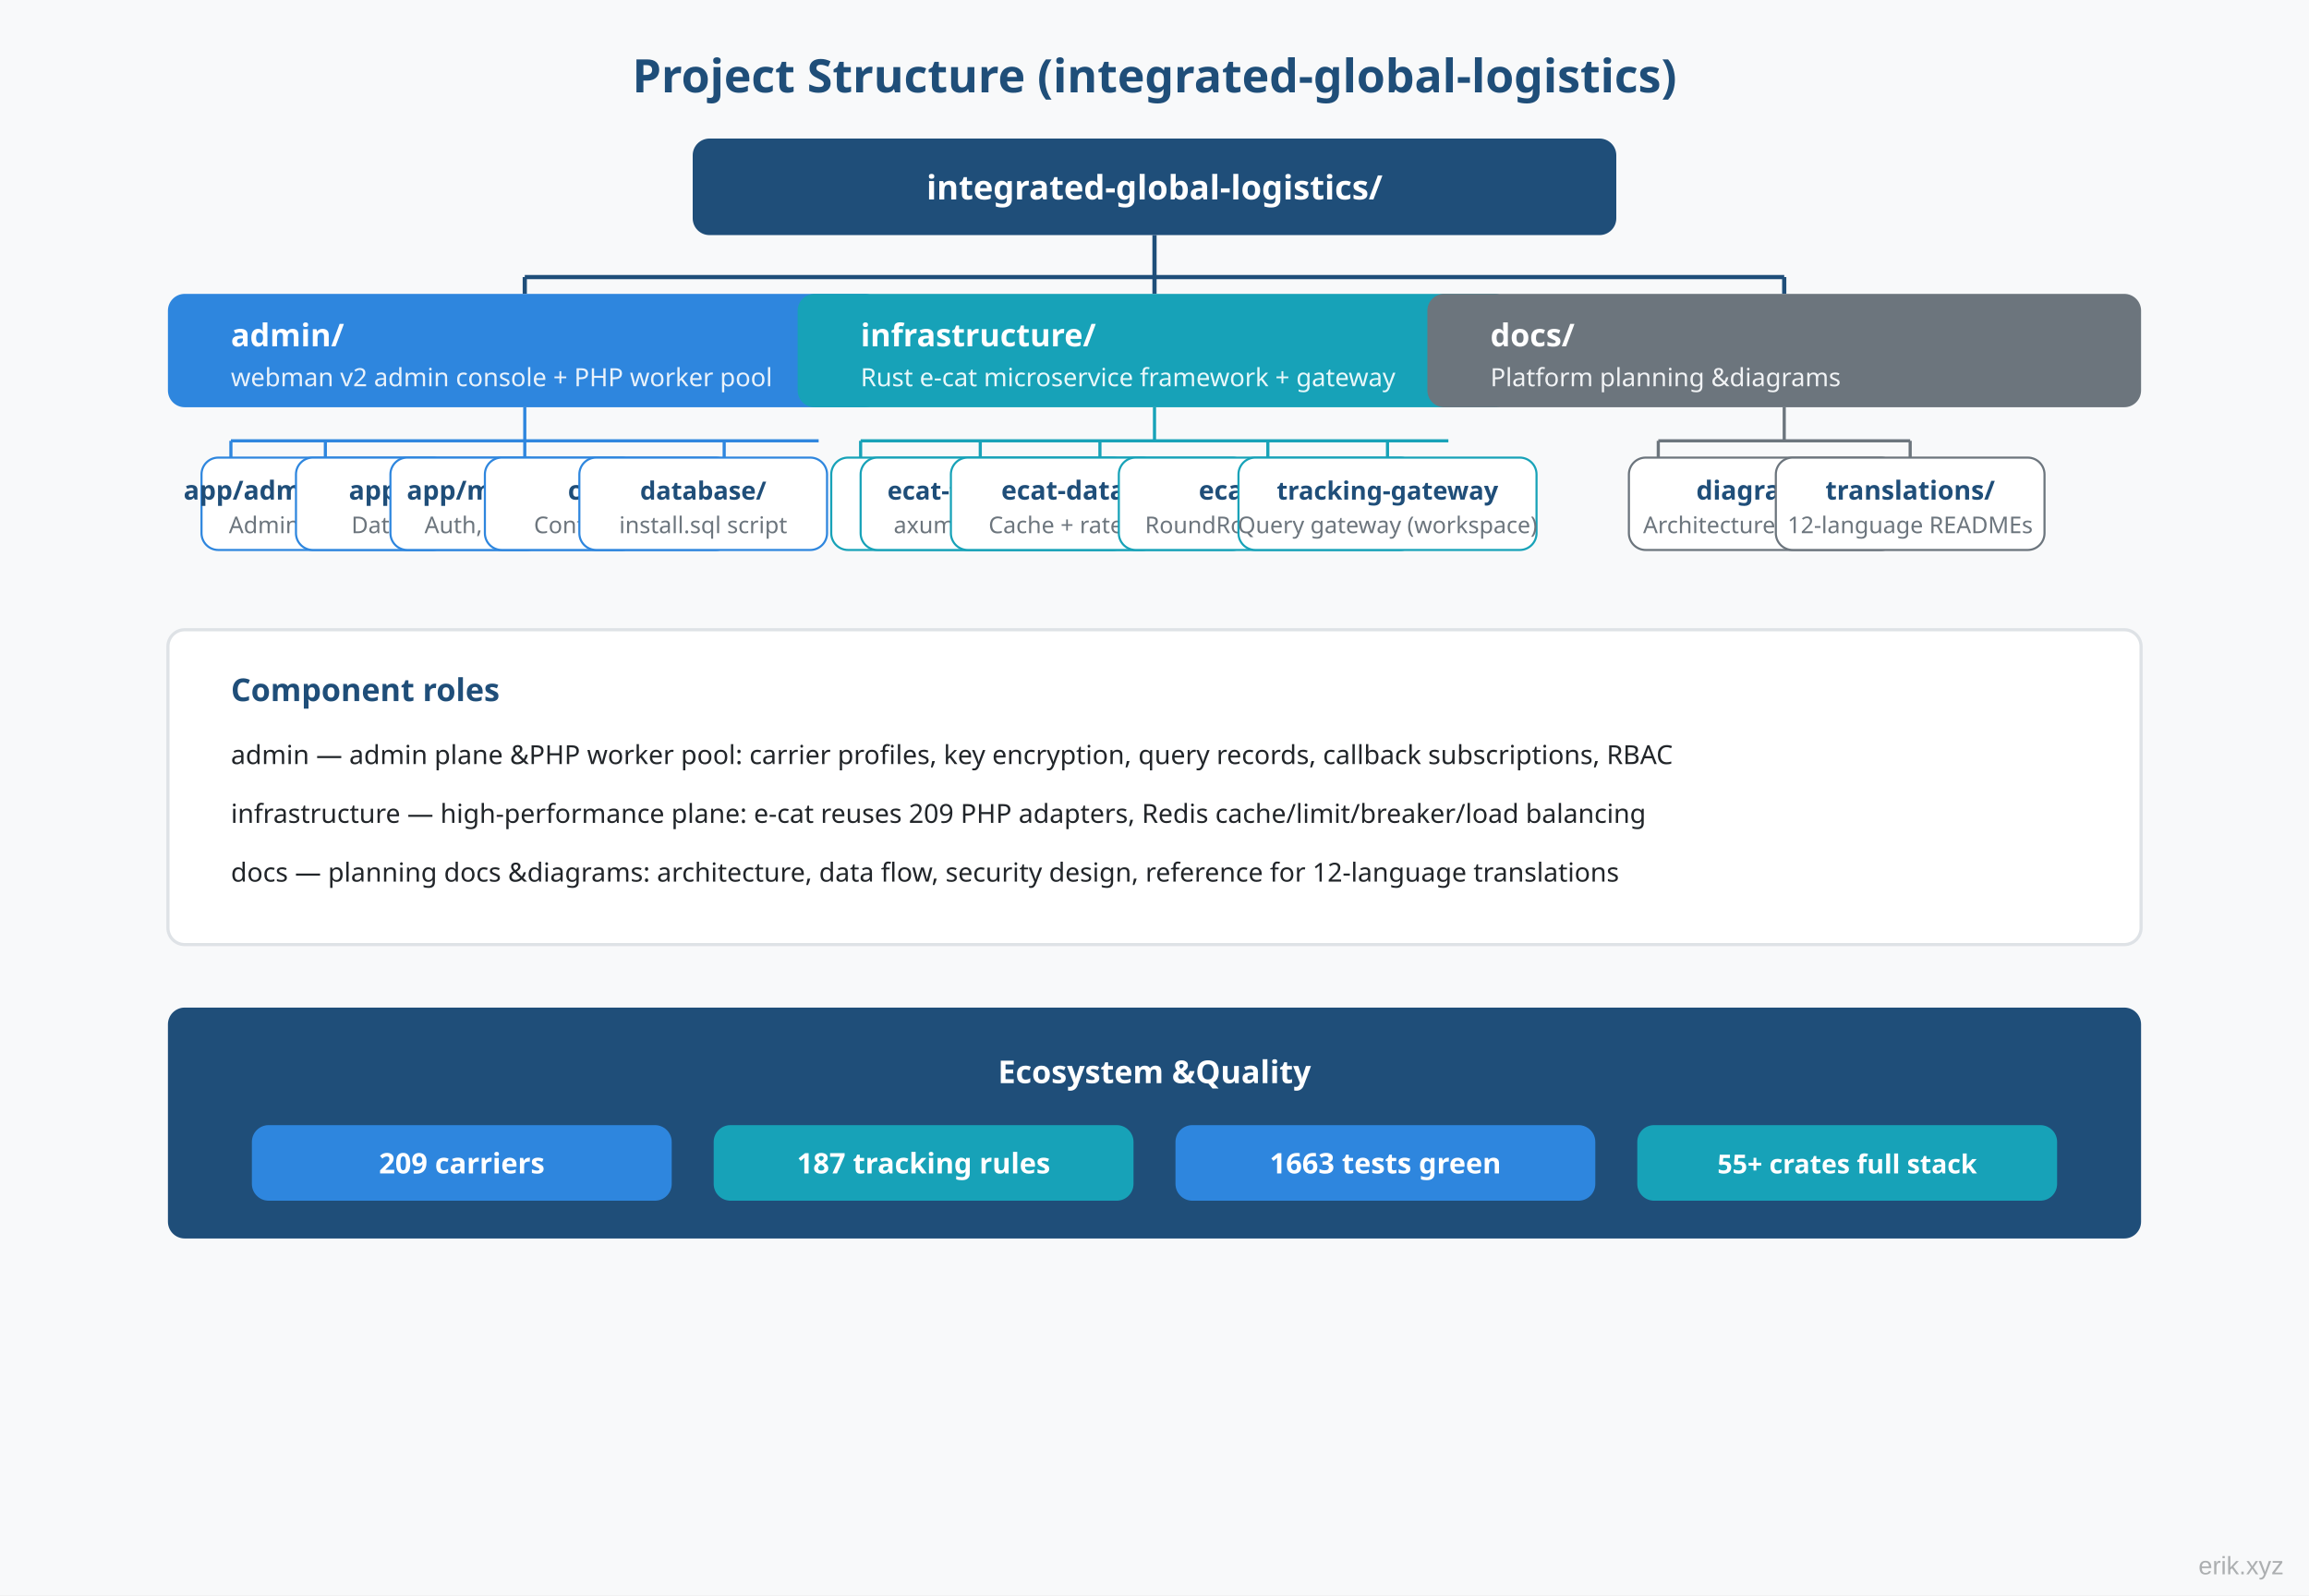
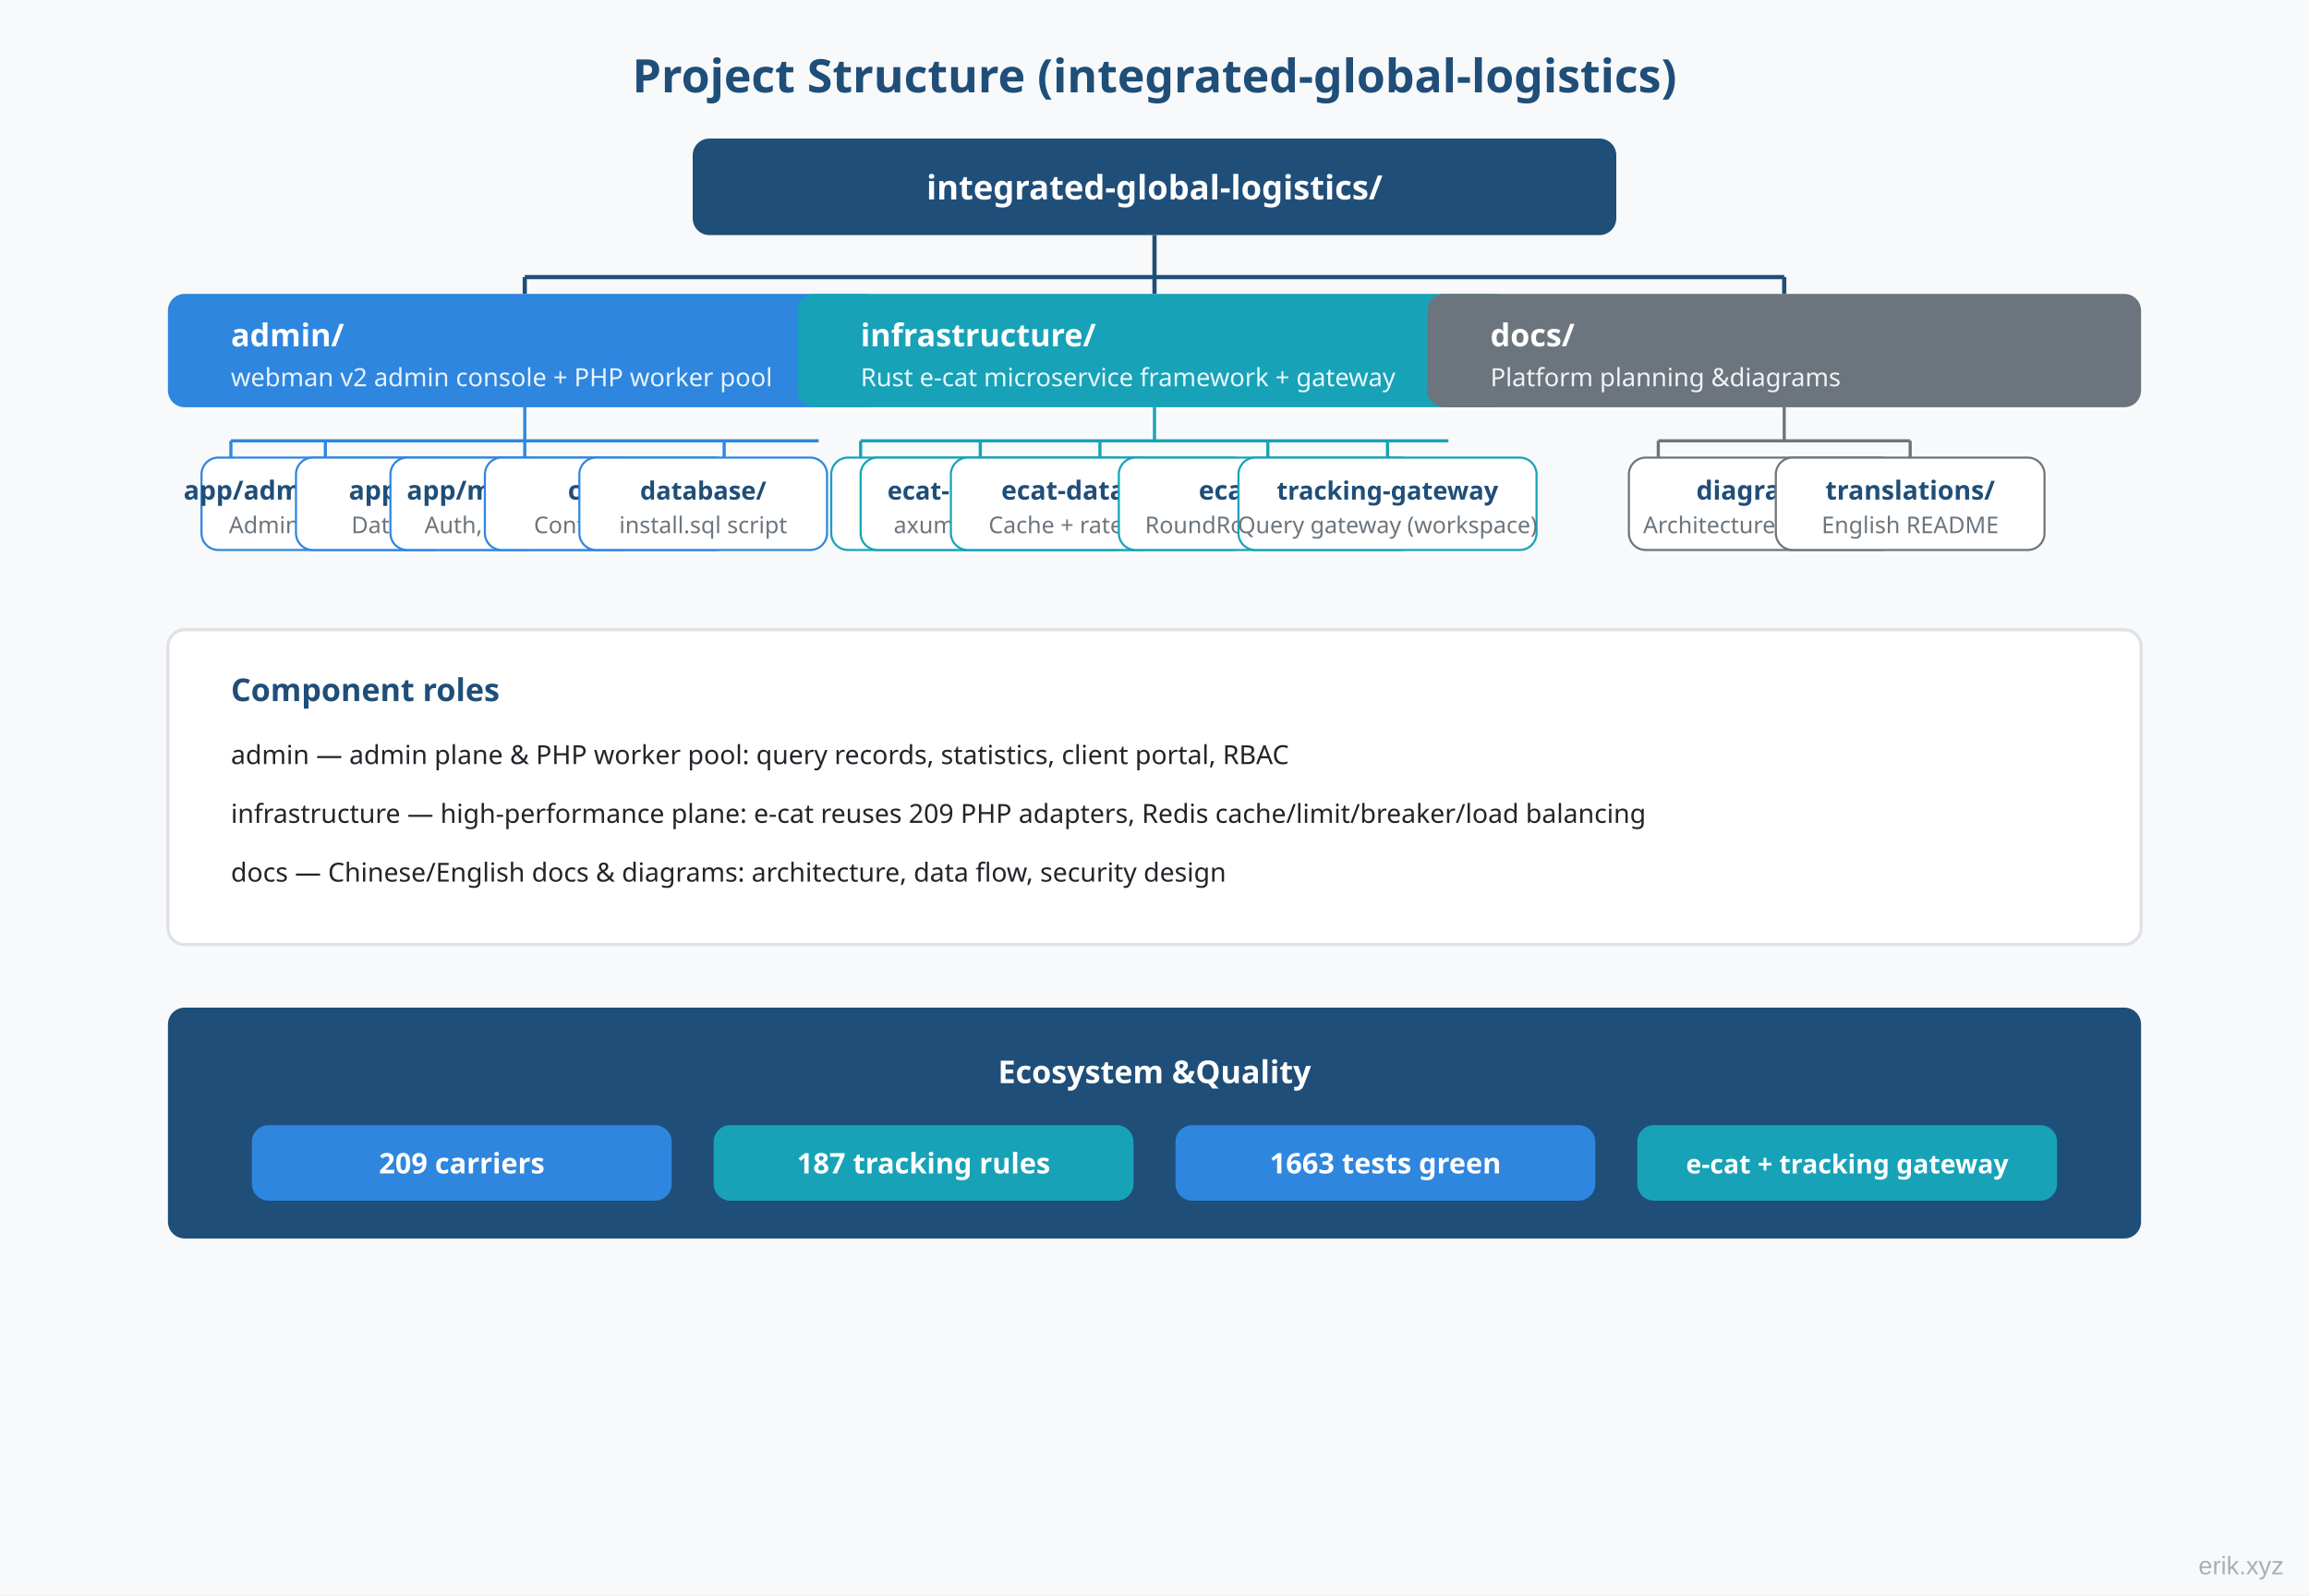
<svg xmlns="http://www.w3.org/2000/svg" viewBox="0 0 1100 760" font-family="'PingFang SC','Noto Sans SC','Microsoft YaHei',sans-serif">
  <defs>
    <marker id="arrow" viewBox="0 0 10 10" refX="9" refY="5" markerWidth="8" markerHeight="8" orient="auto-start-reverse">
      <path d="M0,0 L10,5 L0,10 z" fill="#1F4E79" />
    </marker>
  </defs>
  <rect x="0" y="0" width="1100" height="760" fill="#F8F9FA" />
  <text x="550" y="44" text-anchor="middle" font-size="22" font-weight="bold" fill="#1F4E79">Project Structure (integrated-global-logistics)</text>
  <rect x="330" y="66" width="440" height="46" rx="8" fill="#1F4E79" />
  <text x="550" y="95" text-anchor="middle" font-size="16" font-weight="bold" fill="#FFFFFF">integrated-global-logistics/</text>
  <line x1="550" y1="112" x2="550" y2="132" stroke="#1F4E79" stroke-width="2" />
  <line x1="250" y1="132" x2="850" y2="132" stroke="#1F4E79" stroke-width="2" />
  <line x1="250" y1="132" x2="250" y2="140" stroke="#1F4E79" stroke-width="2" />
  <line x1="550" y1="132" x2="550" y2="140" stroke="#1F4E79" stroke-width="2" />
  <line x1="850" y1="132" x2="850" y2="140" stroke="#1F4E79" stroke-width="2" />
  <rect x="80" y="140" width="340" height="54" rx="8" fill="#2E86DE" />
  <text x="110" y="165" font-size="15" font-weight="bold" fill="#FFFFFF">admin/</text>
  <text x="110" y="184" font-size="12" fill="#E9F2FB">webman v2 admin console + PHP worker pool</text>
  <line x1="250" y1="194" x2="250" y2="210" stroke="#2E86DE" stroke-width="1.5" />
  <line x1="110" y1="210" x2="390" y2="210" stroke="#2E86DE" stroke-width="1.5" />
  <line x1="110" y1="210" x2="110" y2="218" stroke="#2E86DE" stroke-width="1.5" />
  <line x1="155" y1="210" x2="155" y2="218" stroke="#2E86DE" stroke-width="1.5" />
  <line x1="250" y1="210" x2="250" y2="218" stroke="#2E86DE" stroke-width="1.5" />
  <line x1="345" y1="210" x2="345" y2="218" stroke="#2E86DE" stroke-width="1.5" />
  <rect x="96" y="218" width="118" height="44" rx="8" fill="#FFFFFF" stroke="#2E86DE" />
  <text x="155" y="238" text-anchor="middle" font-size="12.5" font-weight="bold" fill="#1F4E79">app/admin/controller</text>
  <text x="155" y="254" text-anchor="middle" font-size="11" fill="#6C757D">Admin controllers</text>
  <rect x="141" y="218" width="118" height="44" rx="8" fill="#FFFFFF" stroke="#2E86DE" />
  <text x="200" y="238" text-anchor="middle" font-size="12.5" font-weight="bold" fill="#1F4E79">app/model</text>
  <text x="200" y="254" text-anchor="middle" font-size="11" fill="#6C757D">Data models</text>
  <rect x="186" y="218" width="118" height="44" rx="8" fill="#FFFFFF" stroke="#2E86DE" />
  <text x="245" y="238" text-anchor="middle" font-size="12.5" font-weight="bold" fill="#1F4E79">app/middleware</text>
  <text x="245" y="254" text-anchor="middle" font-size="11" fill="#6C757D">Auth, limit, audit</text>
  <rect x="231" y="218" width="118" height="44" rx="8" fill="#FFFFFF" stroke="#2E86DE" />
  <text x="290" y="238" text-anchor="middle" font-size="12.5" font-weight="bold" fill="#1F4E79">config</text>
  <text x="290" y="254" text-anchor="middle" font-size="11" fill="#6C757D">Configuration</text>
  <rect x="276" y="218" width="118" height="44" rx="8" fill="#FFFFFF" stroke="#2E86DE" />
  <text x="335" y="238" text-anchor="middle" font-size="12" font-weight="bold" fill="#1F4E79">database/</text>
  <text x="335" y="254" text-anchor="middle" font-size="11" fill="#6C757D">install.sql script</text>
  <rect x="380" y="140" width="340" height="54" rx="8" fill="#17A2B8" />
  <text x="410" y="165" font-size="15" font-weight="bold" fill="#FFFFFF">infrastructure/</text>
  <text x="410" y="184" font-size="12" fill="#E8F8FA">Rust e-cat microservice framework + gateway</text>
  <line x1="550" y1="194" x2="550" y2="210" stroke="#17A2B8" stroke-width="1.5" />
  <line x1="410" y1="210" x2="690" y2="210" stroke="#17A2B8" stroke-width="1.5" />
  <line x1="410" y1="210" x2="410" y2="218" stroke="#17A2B8" stroke-width="1.5" />
  <line x1="467" y1="210" x2="467" y2="218" stroke="#17A2B8" stroke-width="1.5" />
  <line x1="524" y1="210" x2="524" y2="218" stroke="#17A2B8" stroke-width="1.5" />
  <line x1="604" y1="210" x2="604" y2="218" stroke="#17A2B8" stroke-width="1.5" />
  <line x1="661" y1="210" x2="661" y2="218" stroke="#17A2B8" stroke-width="1.5" />
  <rect x="396" y="218" width="142" height="44" rx="8" fill="#FFFFFF" stroke="#17A2B8" />
  <text x="467" y="238" text-anchor="middle" font-size="12.5" font-weight="bold" fill="#1F4E79">ecat</text>
  <text x="467" y="254" text-anchor="middle" font-size="11" fill="#6C757D">Aggregation crate</text>
  <rect x="410" y="218" width="142" height="44" rx="8" fill="#FFFFFF" stroke="#17A2B8" />
  <text x="481" y="238" text-anchor="middle" font-size="12" font-weight="bold" fill="#1F4E79">ecat-transport-http</text>
  <text x="481" y="254" text-anchor="middle" font-size="11" fill="#6C757D">axum HTTP transport</text>
  <rect x="453" y="218" width="142" height="44" rx="8" fill="#FFFFFF" stroke="#17A2B8" />
  <text x="524" y="238" text-anchor="middle" font-size="12.5" font-weight="bold" fill="#1F4E79">ecat-data-redis</text>
  <text x="524" y="254" text-anchor="middle" font-size="11" fill="#6C757D">Cache + rate limiting</text>
  <rect x="533" y="218" width="142" height="44" rx="8" fill="#FFFFFF" stroke="#17A2B8" />
  <text x="604" y="238" text-anchor="middle" font-size="12.5" font-weight="bold" fill="#1F4E79">ecat-client</text>
  <text x="604" y="254" text-anchor="middle" font-size="11" fill="#6C757D">RoundRobin balancing</text>
  <rect x="590" y="218" width="142" height="44" rx="8" fill="#FFFFFF" stroke="#17A2B8" />
  <text x="661" y="238" text-anchor="middle" font-size="12" font-weight="bold" fill="#1F4E79">tracking-gateway</text>
  <text x="661" y="254" text-anchor="middle" font-size="11" fill="#6C757D">Query gateway (workspace)</text>
  <rect x="680" y="140" width="340" height="54" rx="8" fill="#6C757D" />
  <text x="710" y="165" font-size="15" font-weight="bold" fill="#FFFFFF">docs/</text>
  <text x="710" y="184" font-size="12" fill="#F1F3F5">Platform planning &amp;diagrams</text>
  <line x1="850" y1="194" x2="850" y2="210" stroke="#6C757D" stroke-width="1.5" />
  <line x1="790" y1="210" x2="910" y2="210" stroke="#6C757D" stroke-width="1.5" />
  <line x1="790" y1="210" x2="790" y2="218" stroke="#6C757D" stroke-width="1.5" />
  <line x1="910" y1="210" x2="910" y2="218" stroke="#6C757D" stroke-width="1.5" />
  <rect x="776" y="218" width="128" height="44" rx="8" fill="#FFFFFF" stroke="#6C757D" />
  <text x="840" y="238" text-anchor="middle" font-size="12.5" font-weight="bold" fill="#1F4E79">diagrams/</text>
  <text x="840" y="254" text-anchor="middle" font-size="11" fill="#6C757D">Architecture diagrams</text>
  <rect x="846" y="218" width="128" height="44" rx="8" fill="#FFFFFF" stroke="#6C757D" />
  <text x="910" y="238" text-anchor="middle" font-size="12.5" font-weight="bold" fill="#1F4E79">translations/</text>
-   <text x="910" y="254" text-anchor="middle" font-size="11" fill="#6C757D">12-language READMEs</text>
+   <text x="910" y="254" text-anchor="middle" font-size="11" fill="#6C757D">English README</text>
  <rect x="80" y="300" width="940" height="150" rx="8" fill="#FFFFFF" stroke="#DEE2E6" stroke-width="1.5" />
  <text x="110" y="334" font-size="15" font-weight="bold" fill="#1F4E79">Component roles</text>
-   <text x="110" y="364" font-size="12.5" fill="#212529">admin — admin plane &amp;PHP worker pool: carrier profiles, key encryption, query records, callback subscriptions, RBAC</text>
+   <text x="110" y="364" font-size="12.5" fill="#212529">admin — admin plane &amp; PHP worker pool: query records, statistics, client portal, RBAC</text>
  <text x="110" y="392" font-size="12.5" fill="#212529">infrastructure — high-performance plane: e-cat reuses 209 PHP adapters, Redis cache/limit/breaker/load balancing</text>
-   <text x="110" y="420" font-size="12.5" fill="#212529">docs — planning docs &amp;diagrams: architecture, data flow, security design, reference for 12-language translations</text>
+   <text x="110" y="420" font-size="12.5" fill="#212529">docs — Chinese/English docs &amp; diagrams: architecture, data flow, security design</text>
  <rect x="80" y="480" width="940" height="110" rx="8" fill="#1F4E79" />
  <text x="550" y="516" text-anchor="middle" font-size="15" font-weight="bold" fill="#FFFFFF">Ecosystem &amp;Quality</text>
  <g font-size="13" fill="#FFFFFF" text-anchor="middle">
    <rect x="120" y="536" width="200" height="36" rx="8" fill="#2E86DE" />
    <text x="220" y="559" font-size="13.5" font-weight="bold">209 carriers</text>
    <rect x="340" y="536" width="200" height="36" rx="8" fill="#17A2B8" />
    <text x="440" y="559" font-size="13.5" font-weight="bold">187 tracking rules</text>
    <rect x="560" y="536" width="200" height="36" rx="8" fill="#2E86DE" />
    <text x="660" y="559" font-size="13.5" font-weight="bold">1663 tests green</text>
    <rect x="780" y="536" width="200" height="36" rx="8" fill="#17A2B8" />
-     <text x="880" y="559" font-size="12.5" font-weight="bold">55+ crates full stack</text>
+     <text x="880" y="559" font-size="12.5" font-weight="bold">e-cat + tracking gateway</text>
  </g>
  <text x="1088" y="750" fill="rgba(33,37,41,0.35)" font-size="12" font-family="Arial, sans-serif" text-anchor="end">erik.xyz</text>
</svg>
